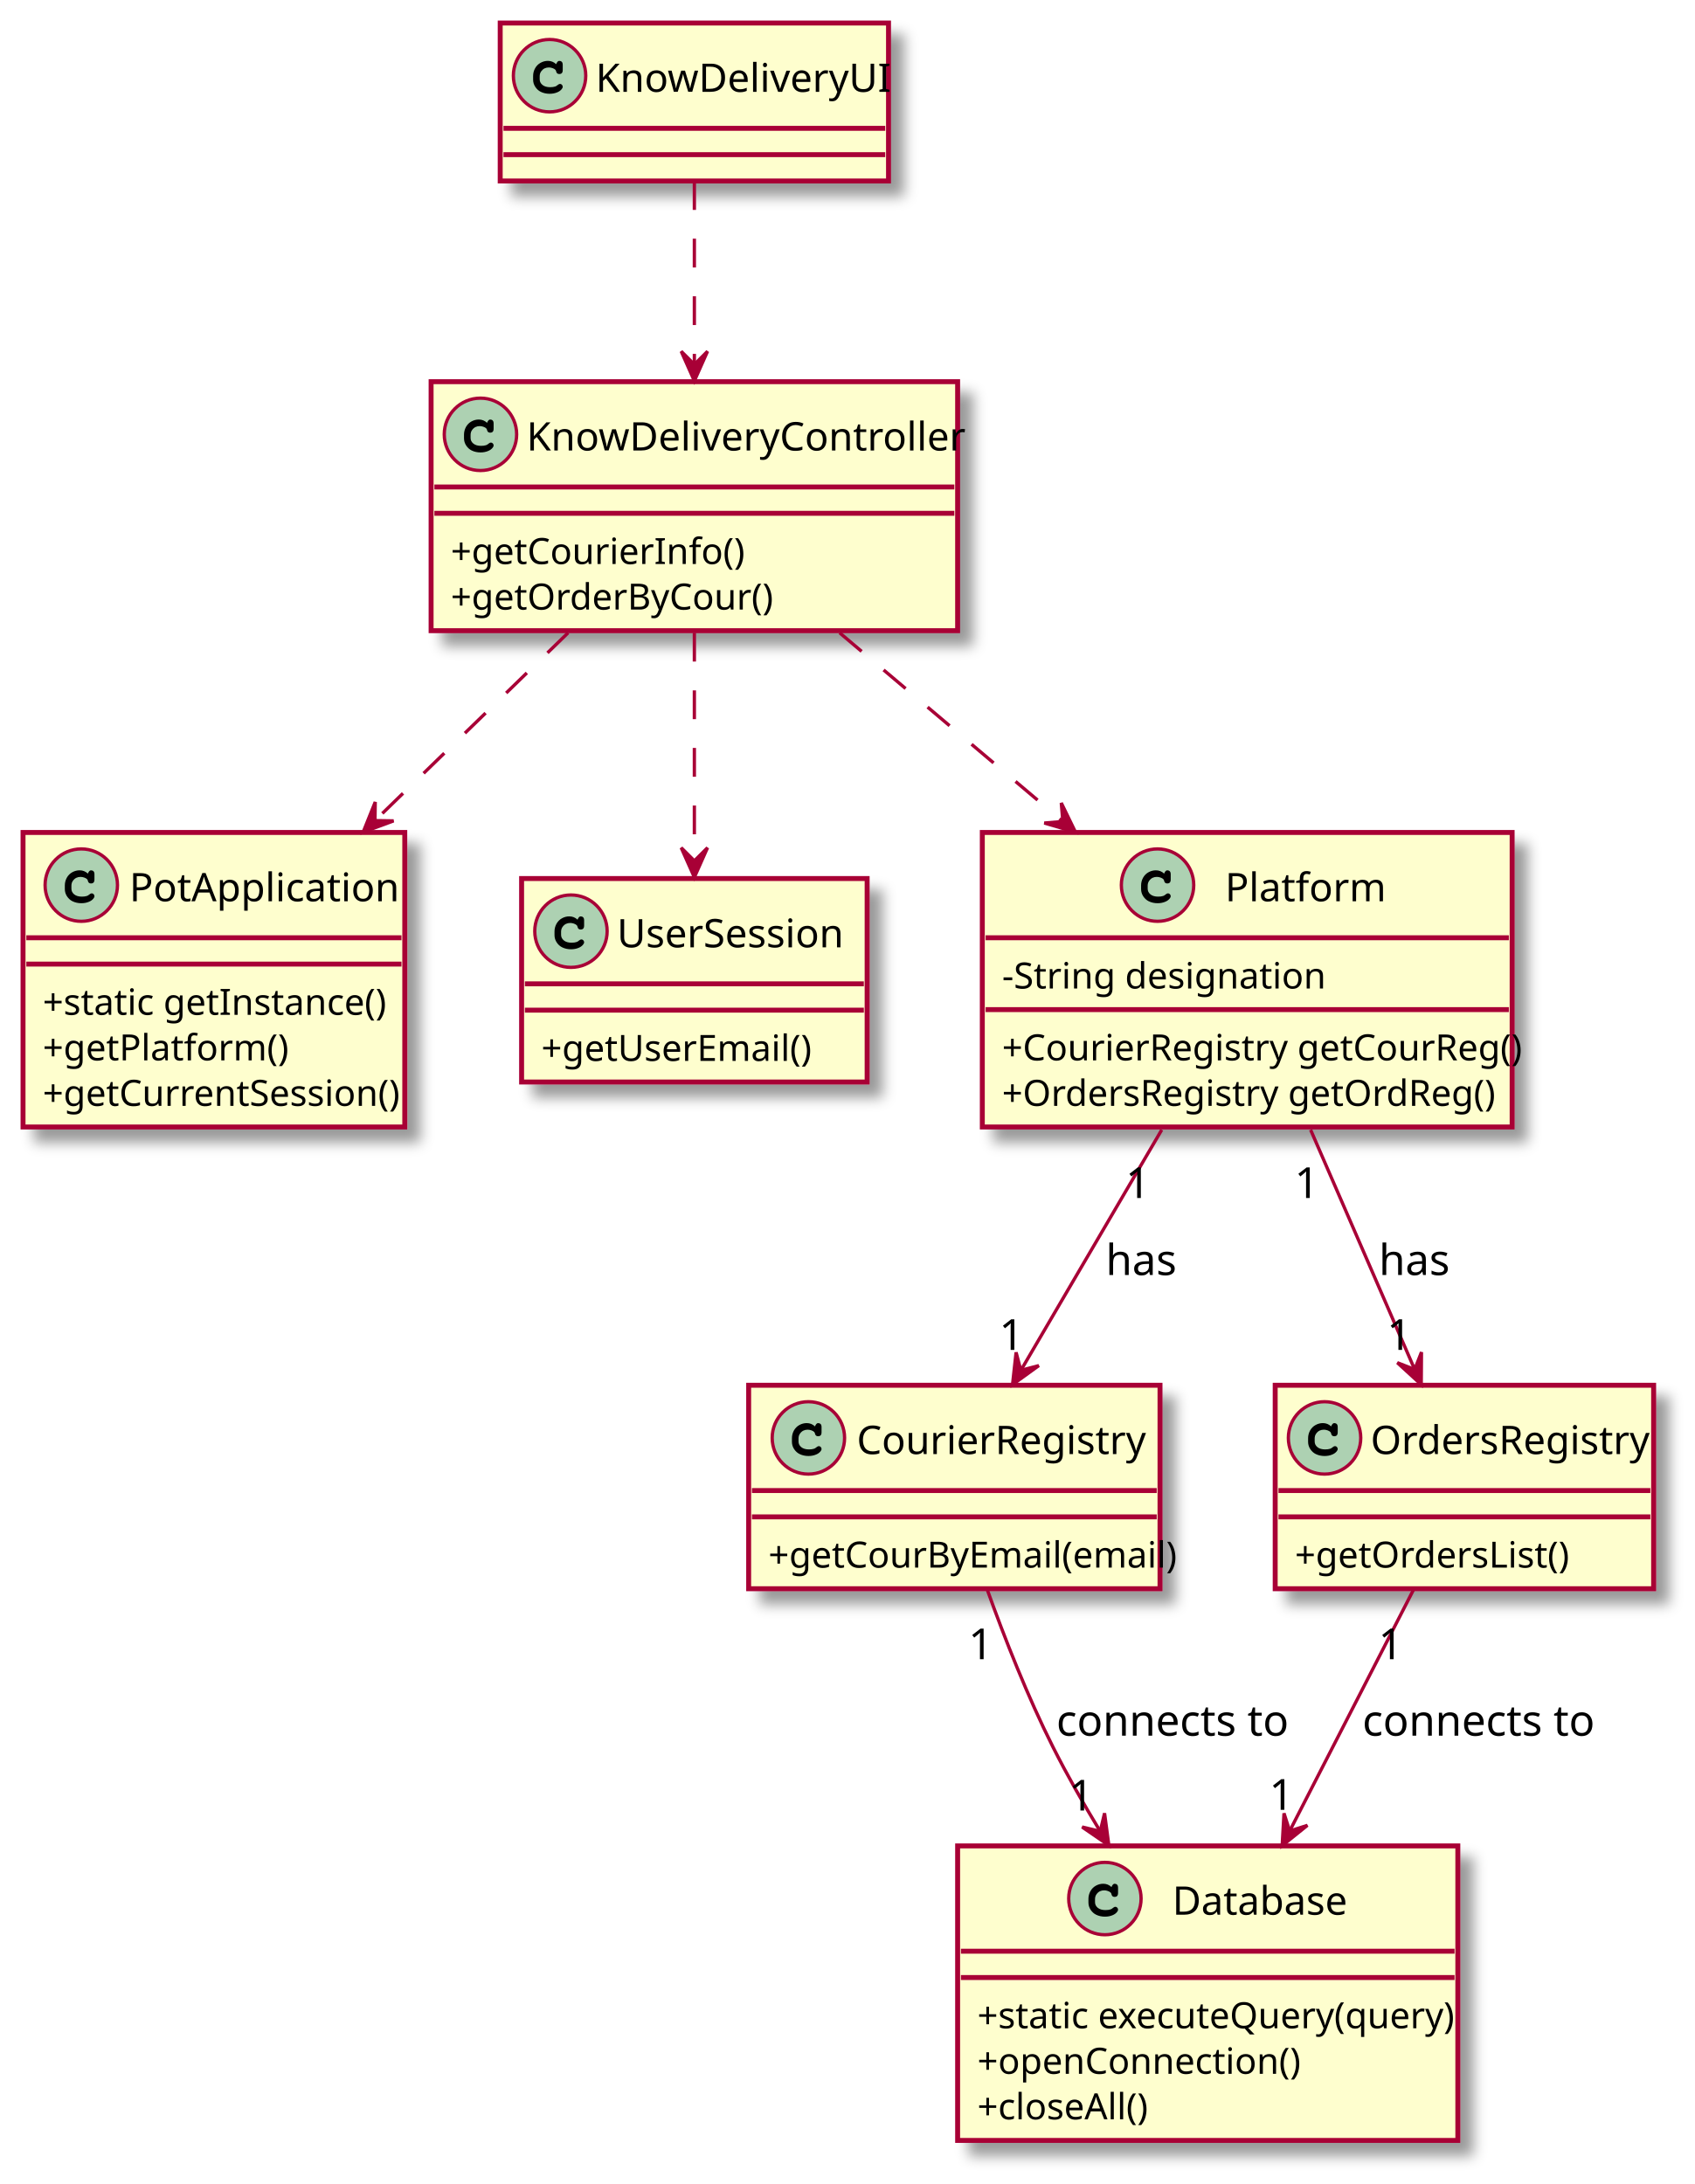
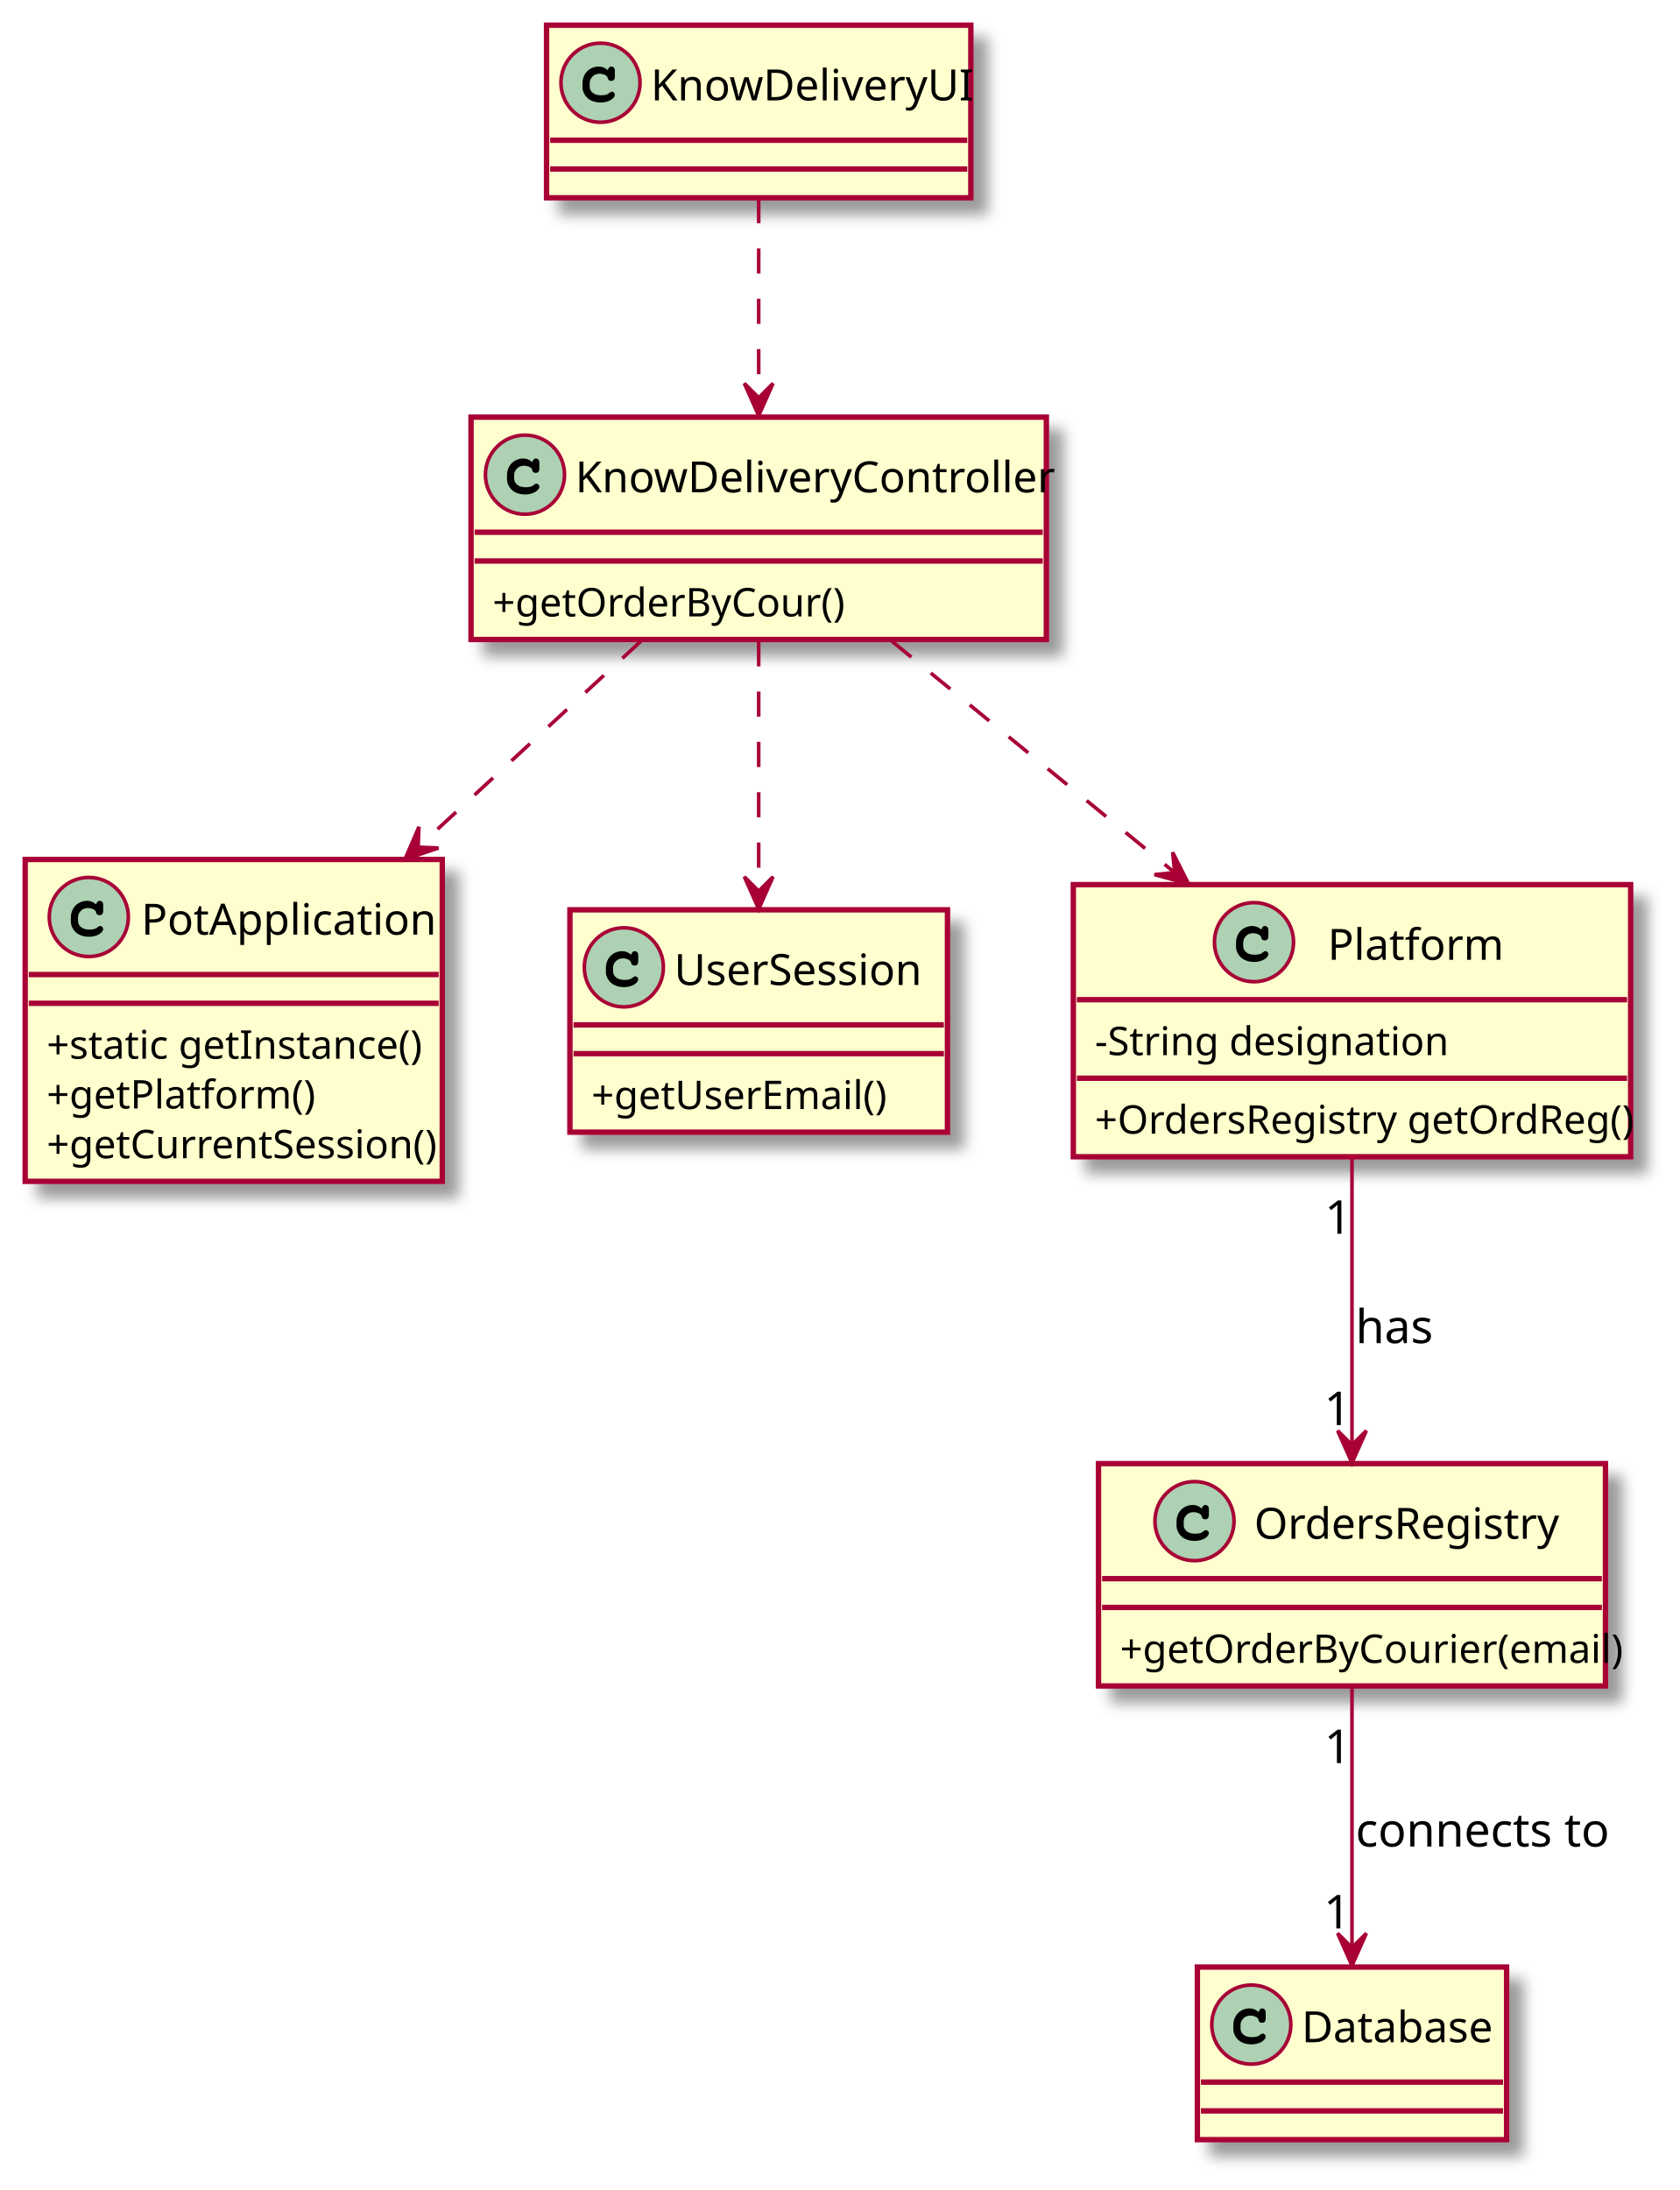
- <svg xmlns="http://www.w3.org/2000/svg" contentScriptType="application/ecmascript" contentStyleType="text/css" height="531.2px" preserveAspectRatio="none" style="width:412px;height:531px;" version="1.1" viewBox="0 0 412 531" width="412.8px" zoomAndPan="magnify">
+ <svg xmlns="http://www.w3.org/2000/svg" contentScriptType="application/ecmascript" contentStyleType="text/css" height="609px" preserveAspectRatio="none" style="width:467px;height:609px;" version="1.1" viewBox="0 0 467 609" width="467px" zoomAndPan="magnify">
  <defs>
-     <filter height="300%" id="f19svvi9sdkjbm" width="300%" x="-1" y="-1">
-       <feGaussianBlur result="blurOut" stdDeviation="1.6" />
+     <filter height="300%" id="f5pt5r7g1kech" width="300%" x="-1" y="-1">
+       <feGaussianBlur result="blurOut" stdDeviation="2.0" />
      <feColorMatrix in="blurOut" result="blurOut2" type="matrix" values="0 0 0 0 0 0 0 0 0 0 0 0 0 0 0 0 0 0 .4 0" />
-       <feOffset dx="3.2" dy="3.2" in="blurOut2" result="blurOut3" />
+       <feOffset dx="4.0" dy="4.0" in="blurOut2" result="blurOut3" />
      <feBlend in="SourceGraphic" in2="blurOut3" mode="normal" />
    </filter>
  </defs>
  <g>
-     <rect codeLine="3" fill="#FEFECE" filter="url(#f19svvi9sdkjbm)" height="71.606" id="PotApplication" style="stroke: #A80036; stroke-width: 1.2;" width="92.8" x="5.6" y="202.4" />
-     <ellipse cx="19.76" cy="215.2" fill="#ADD1B2" rx="8.8" ry="8.8" style="stroke: #A80036; stroke-width: 0.8;" />
-     <path d="M21.36,212.4 Q21.523,212 21.71,211.8 Q21.898,211.6 22.11,211.6 Q22.485,211.6 22.723,211.825 Q22.96,212.05 22.96,212.575 L22.96,213.825 Q22.96,214.35 22.735,214.575 Q22.51,214.8 22.16,214.8 Q21.848,214.8 21.648,214.662 Q21.448,214.525 21.36,214.162 Q21.323,213.912 21.185,213.775 Q20.935,213.512 20.485,213.363 Q20.035,213.2 19.585,213.2 Q19.023,213.2 18.547,213.425 Q18.085,213.65 17.723,214.15 Q17.36,214.65 17.36,215.338 L17.36,216.075 Q17.36,216.9 18.035,217.45 Q18.71,218 19.91,218 Q20.622,218 21.122,217.838 Q21.41,217.75 21.735,217.463 Q21.948,217.3 22.06,217.25 Q22.172,217.2 22.31,217.2 Q22.573,217.2 22.76,217.412 Q22.96,217.613 22.96,217.9 Q22.96,218.175 22.685,218.5 Q22.285,218.975 21.648,219.238 Q20.81,219.6 19.785,219.6 Q18.585,219.6 17.622,219.125 Q16.848,218.75 16.297,217.938 Q15.76,217.125 15.76,216.162 L15.76,215.287 Q15.76,214.287 16.235,213.412 Q16.723,212.537 17.56,212.075 Q18.41,211.6 19.36,211.6 Q19.935,211.6 20.435,211.8 Q20.935,212 21.36,212.4 Z " fill="#000000" />
-     <text fill="#000000" font-family="sans-serif" font-size="9.6" lengthAdjust="spacingAndGlyphs" textLength="62.4" x="31.44" y="219.128">PotApplication</text>
-     <line style="stroke: #A80036; stroke-width: 1.2;" x1="6.4" x2="97.6" y1="228" y2="228" />
-     <line style="stroke: #A80036; stroke-width: 1.2;" x1="6.4" x2="97.6" y1="234.4" y2="234.4" />
-     <text fill="#000000" font-family="sans-serif" font-size="8.8" lengthAdjust="spacingAndGlyphs" textLength="79.2" x="10.4" y="246.735">+static getInstance()</text>
-     <text fill="#000000" font-family="sans-serif" font-size="8.8" lengthAdjust="spacingAndGlyphs" textLength="54.4" x="10.4" y="257.804">+getPlatform()</text>
-     <text fill="#000000" font-family="sans-serif" font-size="8.8" lengthAdjust="spacingAndGlyphs" textLength="83.2" x="10.4" y="268.873">+getCurrentSession()</text>
-     <rect codeLine="9" fill="#FEFECE" filter="url(#f19svvi9sdkjbm)" height="71.606" id="Database" style="stroke: #A80036; stroke-width: 1.2;" width="121.6" x="232.8" y="448.8" />
-     <ellipse cx="268.6" cy="461.6" fill="#ADD1B2" rx="8.8" ry="8.8" style="stroke: #A80036; stroke-width: 0.8;" />
-     <path d="M270.2,458.8 Q270.363,458.4 270.55,458.2 Q270.738,458 270.95,458 Q271.325,458 271.562,458.225 Q271.8,458.45 271.8,458.975 L271.8,460.225 Q271.8,460.75 271.575,460.975 Q271.35,461.2 271,461.2 Q270.688,461.2 270.488,461.062 Q270.288,460.925 270.2,460.562 Q270.163,460.312 270.025,460.175 Q269.775,459.913 269.325,459.762 Q268.875,459.6 268.425,459.6 Q267.863,459.6 267.387,459.825 Q266.925,460.05 266.562,460.55 Q266.2,461.05 266.2,461.738 L266.2,462.475 Q266.2,463.3 266.875,463.85 Q267.55,464.4 268.75,464.4 Q269.462,464.4 269.962,464.238 Q270.25,464.15 270.575,463.863 Q270.788,463.7 270.9,463.65 Q271.012,463.6 271.15,463.6 Q271.413,463.6 271.6,463.812 Q271.8,464.012 271.8,464.3 Q271.8,464.575 271.525,464.9 Q271.125,465.375 270.488,465.637 Q269.65,466 268.625,466 Q267.425,466 266.462,465.525 Q265.688,465.15 265.137,464.337 Q264.6,463.525 264.6,462.562 L264.6,461.688 Q264.6,460.688 265.075,459.812 Q265.562,458.938 266.4,458.475 Q267.25,458 268.2,458 Q268.775,458 269.275,458.2 Q269.775,458.4 270.2,458.8 Z " fill="#000000" />
-     <text fill="#000000" font-family="sans-serif" font-size="9.6" lengthAdjust="spacingAndGlyphs" textLength="43.2" x="285" y="465.528">Database</text>
-     <line style="stroke: #A80036; stroke-width: 1.2;" x1="233.6" x2="353.6" y1="474.4" y2="474.4" />
-     <line style="stroke: #A80036; stroke-width: 1.2;" x1="233.6" x2="353.6" y1="480.8" y2="480.8" />
-     <text fill="#000000" font-family="sans-serif" font-size="8.8" lengthAdjust="spacingAndGlyphs" textLength="112" x="237.6" y="493.135">+static executeQuery(query)</text>
-     <text fill="#000000" font-family="sans-serif" font-size="8.8" lengthAdjust="spacingAndGlyphs" textLength="73.6" x="237.6" y="504.204">+openConnection()</text>
-     <text fill="#000000" font-family="sans-serif" font-size="8.8" lengthAdjust="spacingAndGlyphs" textLength="41.6" x="237.6" y="515.273">+closeAll()</text>
-     <rect codeLine="14" fill="#FEFECE" filter="url(#f19svvi9sdkjbm)" height="49.469" id="UserSession" style="stroke: #A80036; stroke-width: 1.2;" width="84" x="126.8" y="213.6" />
-     <ellipse cx="138.8" cy="226.4" fill="#ADD1B2" rx="8.8" ry="8.8" style="stroke: #A80036; stroke-width: 0.8;" />
-     <path d="M140.4,223.6 Q140.562,223.2 140.75,223 Q140.938,222.8 141.15,222.8 Q141.525,222.8 141.762,223.025 Q142,223.25 142,223.775 L142,225.025 Q142,225.55 141.775,225.775 Q141.55,226 141.2,226 Q140.887,226 140.688,225.863 Q140.488,225.725 140.4,225.363 Q140.363,225.113 140.225,224.975 Q139.975,224.713 139.525,224.562 Q139.075,224.4 138.625,224.4 Q138.062,224.4 137.588,224.625 Q137.125,224.85 136.762,225.35 Q136.4,225.85 136.4,226.537 L136.4,227.275 Q136.4,228.1 137.075,228.65 Q137.75,229.2 138.95,229.2 Q139.662,229.2 140.162,229.037 Q140.45,228.95 140.775,228.662 Q140.988,228.5 141.1,228.45 Q141.213,228.4 141.35,228.4 Q141.613,228.4 141.8,228.613 Q142,228.812 142,229.1 Q142,229.375 141.725,229.7 Q141.325,230.175 140.688,230.438 Q139.85,230.8 138.825,230.8 Q137.625,230.8 136.662,230.325 Q135.887,229.95 135.338,229.137 Q134.8,228.325 134.8,227.363 L134.8,226.488 Q134.8,225.488 135.275,224.613 Q135.762,223.738 136.6,223.275 Q137.45,222.8 138.4,222.8 Q138.975,222.8 139.475,223 Q139.975,223.2 140.4,223.6 Z " fill="#000000" />
-     <text fill="#000000" font-family="sans-serif" font-size="9.6" lengthAdjust="spacingAndGlyphs" textLength="58.4" x="150" y="230.328">UserSession</text>
-     <line style="stroke: #A80036; stroke-width: 1.2;" x1="127.6" x2="210" y1="239.2" y2="239.2" />
-     <line style="stroke: #A80036; stroke-width: 1.2;" x1="127.6" x2="210" y1="245.6" y2="245.6" />
-     <text fill="#000000" font-family="sans-serif" font-size="8.8" lengthAdjust="spacingAndGlyphs" textLength="60.8" x="131.6" y="257.935">+getUserEmail()</text>
-     <rect codeLine="18" fill="#FEFECE" filter="url(#f19svvi9sdkjbm)" height="38.4" id="KnowDeliveryUI" style="stroke: #A80036; stroke-width: 1.2;" width="94.4" x="121.6" y="5.6" />
-     <ellipse cx="133.6" cy="18.4" fill="#ADD1B2" rx="8.8" ry="8.8" style="stroke: #A80036; stroke-width: 0.8;" />
-     <path d="M135.2,15.6 Q135.363,15.2 135.55,15 Q135.738,14.8 135.95,14.8 Q136.325,14.8 136.562,15.025 Q136.8,15.25 136.8,15.775 L136.8,17.025 Q136.8,17.55 136.575,17.775 Q136.35,18 136,18 Q135.688,18 135.488,17.863 Q135.287,17.725 135.2,17.363 Q135.162,17.113 135.025,16.975 Q134.775,16.712 134.325,16.562 Q133.875,16.4 133.425,16.4 Q132.863,16.4 132.387,16.625 Q131.925,16.85 131.562,17.35 Q131.2,17.85 131.2,18.538 L131.2,19.275 Q131.2,20.1 131.875,20.65 Q132.55,21.2 133.75,21.2 Q134.463,21.2 134.963,21.038 Q135.25,20.95 135.575,20.663 Q135.787,20.5 135.9,20.45 Q136.012,20.4 136.15,20.4 Q136.412,20.4 136.6,20.613 Q136.8,20.812 136.8,21.1 Q136.8,21.375 136.525,21.7 Q136.125,22.175 135.488,22.438 Q134.65,22.8 133.625,22.8 Q132.425,22.8 131.463,22.325 Q130.688,21.95 130.137,21.137 Q129.6,20.325 129.6,19.363 L129.6,18.488 Q129.6,17.488 130.075,16.613 Q130.562,15.738 131.4,15.275 Q132.25,14.8 133.2,14.8 Q133.775,14.8 134.275,15 Q134.775,15.2 135.2,15.6 Z " fill="#000000" />
-     <text fill="#000000" font-family="sans-serif" font-size="9.6" lengthAdjust="spacingAndGlyphs" textLength="68.8" x="144.8" y="22.328">KnowDeliveryUI</text>
-     <line style="stroke: #A80036; stroke-width: 1.2;" x1="122.4" x2="215.2" y1="31.2" y2="31.2" />
-     <line style="stroke: #A80036; stroke-width: 1.2;" x1="122.4" x2="215.2" y1="37.6" y2="37.6" />
-     <rect codeLine="22" fill="#FEFECE" filter="url(#f19svvi9sdkjbm)" height="60.538" id="KnowDeliveryController" style="stroke: #A80036; stroke-width: 1.2;" width="128" x="104.8" y="92.8" />
-     <ellipse cx="116.8" cy="105.6" fill="#ADD1B2" rx="8.8" ry="8.8" style="stroke: #A80036; stroke-width: 0.8;" />
-     <path d="M118.4,102.8 Q118.562,102.4 118.75,102.2 Q118.938,102 119.15,102 Q119.525,102 119.763,102.225 Q120,102.45 120,102.975 L120,104.225 Q120,104.75 119.775,104.975 Q119.55,105.2 119.2,105.2 Q118.888,105.2 118.688,105.062 Q118.487,104.925 118.4,104.562 Q118.362,104.312 118.225,104.175 Q117.975,103.912 117.525,103.763 Q117.075,103.6 116.625,103.6 Q116.062,103.6 115.588,103.825 Q115.125,104.05 114.763,104.55 Q114.4,105.05 114.4,105.737 L114.4,106.475 Q114.4,107.3 115.075,107.85 Q115.75,108.4 116.95,108.4 Q117.662,108.4 118.162,108.237 Q118.45,108.15 118.775,107.862 Q118.987,107.7 119.1,107.65 Q119.213,107.6 119.35,107.6 Q119.612,107.6 119.8,107.812 Q120,108.013 120,108.3 Q120,108.575 119.725,108.9 Q119.325,109.375 118.688,109.638 Q117.85,110 116.825,110 Q115.625,110 114.662,109.525 Q113.888,109.15 113.338,108.338 Q112.8,107.525 112.8,106.562 L112.8,105.688 Q112.8,104.688 113.275,103.812 Q113.763,102.938 114.6,102.475 Q115.45,102 116.4,102 Q116.975,102 117.475,102.2 Q117.975,102.4 118.4,102.8 Z " fill="#000000" />
-     <text fill="#000000" font-family="sans-serif" font-size="9.6" lengthAdjust="spacingAndGlyphs" textLength="102.4" x="128" y="109.528">KnowDeliveryController</text>
-     <line style="stroke: #A80036; stroke-width: 1.2;" x1="105.6" x2="232" y1="118.4" y2="118.4" />
-     <line style="stroke: #A80036; stroke-width: 1.2;" x1="105.6" x2="232" y1="124.8" y2="124.8" />
-     <text fill="#000000" font-family="sans-serif" font-size="8.8" lengthAdjust="spacingAndGlyphs" textLength="65.6" x="109.6" y="137.135">+getCourierInfo()</text>
-     <text fill="#000000" font-family="sans-serif" font-size="8.8" lengthAdjust="spacingAndGlyphs" textLength="74.4" x="109.6" y="148.204">+getOrderByCour()</text>
-     <rect codeLine="27" fill="#FEFECE" filter="url(#f19svvi9sdkjbm)" height="71.606" id="Platform" style="stroke: #A80036; stroke-width: 1.2;" width="128.8" x="238.8" y="202.4" />
-     <ellipse cx="281.4" cy="215.2" fill="#ADD1B2" rx="8.8" ry="8.8" style="stroke: #A80036; stroke-width: 0.8;" />
-     <path d="M283,212.4 Q283.163,212 283.35,211.8 Q283.538,211.6 283.75,211.6 Q284.125,211.6 284.363,211.825 Q284.6,212.05 284.6,212.575 L284.6,213.825 Q284.6,214.35 284.375,214.575 Q284.15,214.8 283.8,214.8 Q283.488,214.8 283.288,214.662 Q283.087,214.525 283,214.162 Q282.962,213.912 282.825,213.775 Q282.575,213.512 282.125,213.363 Q281.675,213.2 281.225,213.2 Q280.663,213.2 280.188,213.425 Q279.725,213.65 279.363,214.15 Q279,214.65 279,215.338 L279,216.075 Q279,216.9 279.675,217.45 Q280.35,218 281.55,218 Q282.262,218 282.762,217.838 Q283.05,217.75 283.375,217.463 Q283.587,217.3 283.7,217.25 Q283.812,217.2 283.95,217.2 Q284.212,217.2 284.4,217.412 Q284.6,217.613 284.6,217.9 Q284.6,218.175 284.325,218.5 Q283.925,218.975 283.288,219.238 Q282.45,219.6 281.425,219.6 Q280.225,219.6 279.262,219.125 Q278.488,218.75 277.938,217.938 Q277.4,217.125 277.4,216.162 L277.4,215.287 Q277.4,214.287 277.875,213.412 Q278.363,212.537 279.2,212.075 Q280.05,211.6 281,211.6 Q281.575,211.6 282.075,211.8 Q282.575,212 283,212.4 Z " fill="#000000" />
-     <text fill="#000000" font-family="sans-serif" font-size="9.6" lengthAdjust="spacingAndGlyphs" textLength="36.8" x="297.8" y="219.128">Platform</text>
-     <line style="stroke: #A80036; stroke-width: 1.2;" x1="239.6" x2="366.8" y1="228" y2="228" />
-     <text fill="#000000" font-family="sans-serif" font-size="8.8" lengthAdjust="spacingAndGlyphs" textLength="72" x="243.6" y="240.335">-String designation</text>
-     <line style="stroke: #A80036; stroke-width: 1.2;" x1="239.6" x2="366.8" y1="245.469" y2="245.469" />
-     <text fill="#000000" font-family="sans-serif" font-size="8.8" lengthAdjust="spacingAndGlyphs" textLength="119.2" x="243.6" y="257.804">+CourierRegistry getCourReg()</text>
-     <text fill="#000000" font-family="sans-serif" font-size="8.8" lengthAdjust="spacingAndGlyphs" textLength="114.4" x="243.6" y="268.873">+OrdersRegistry getOrdReg()</text>
-     <rect codeLine="32" fill="#FEFECE" filter="url(#f19svvi9sdkjbm)" height="49.469" id="CourierRegistry" style="stroke: #A80036; stroke-width: 1.2;" width="100" x="182" y="336.8" />
-     <ellipse cx="196.52" cy="349.6" fill="#ADD1B2" rx="8.8" ry="8.8" style="stroke: #A80036; stroke-width: 0.8;" />
-     <path d="M198.12,346.8 Q198.282,346.4 198.47,346.2 Q198.657,346 198.87,346 Q199.245,346 199.482,346.225 Q199.72,346.45 199.72,346.975 L199.72,348.225 Q199.72,348.75 199.495,348.975 Q199.27,349.2 198.92,349.2 Q198.607,349.2 198.407,349.062 Q198.208,348.925 198.12,348.562 Q198.083,348.312 197.945,348.175 Q197.695,347.913 197.245,347.762 Q196.795,347.6 196.345,347.6 Q195.782,347.6 195.308,347.825 Q194.845,348.05 194.482,348.55 Q194.12,349.05 194.12,349.738 L194.12,350.475 Q194.12,351.3 194.795,351.85 Q195.47,352.4 196.67,352.4 Q197.382,352.4 197.882,352.238 Q198.17,352.15 198.495,351.863 Q198.708,351.7 198.82,351.65 Q198.933,351.6 199.07,351.6 Q199.333,351.6 199.52,351.812 Q199.72,352.012 199.72,352.3 Q199.72,352.575 199.445,352.9 Q199.045,353.375 198.407,353.637 Q197.57,354 196.545,354 Q195.345,354 194.382,353.525 Q193.607,353.15 193.058,352.337 Q192.52,351.525 192.52,350.562 L192.52,349.688 Q192.52,348.688 192.995,347.812 Q193.482,346.938 194.32,346.475 Q195.17,346 196.12,346 Q196.695,346 197.195,346.2 Q197.695,346.4 198.12,346.8 Z " fill="#000000" />
-     <text fill="#000000" font-family="sans-serif" font-size="9.6" lengthAdjust="spacingAndGlyphs" textLength="68.8" x="208.28" y="353.528">CourierRegistry</text>
-     <line style="stroke: #A80036; stroke-width: 1.2;" x1="182.8" x2="281.2" y1="362.4" y2="362.4" />
-     <line style="stroke: #A80036; stroke-width: 1.2;" x1="182.8" x2="281.2" y1="368.8" y2="368.8" />
-     <text fill="#000000" font-family="sans-serif" font-size="8.8" lengthAdjust="spacingAndGlyphs" textLength="90.4" x="186.8" y="381.135">+getCourByEmail(email)</text>
-     <rect codeLine="36" fill="#FEFECE" filter="url(#f19svvi9sdkjbm)" height="49.469" id="OrdersRegistry" style="stroke: #A80036; stroke-width: 1.2;" width="92" x="310" y="336.8" />
-     <ellipse cx="322" cy="349.6" fill="#ADD1B2" rx="8.8" ry="8.8" style="stroke: #A80036; stroke-width: 0.8;" />
-     <path d="M323.6,346.8 Q323.762,346.4 323.95,346.2 Q324.137,346 324.35,346 Q324.725,346 324.962,346.225 Q325.2,346.45 325.2,346.975 L325.2,348.225 Q325.2,348.75 324.975,348.975 Q324.75,349.2 324.4,349.2 Q324.087,349.2 323.887,349.062 Q323.688,348.925 323.6,348.562 Q323.562,348.312 323.425,348.175 Q323.175,347.913 322.725,347.762 Q322.275,347.6 321.825,347.6 Q321.262,347.6 320.788,347.825 Q320.325,348.05 319.962,348.55 Q319.6,349.05 319.6,349.738 L319.6,350.475 Q319.6,351.3 320.275,351.85 Q320.95,352.4 322.15,352.4 Q322.863,352.4 323.363,352.238 Q323.65,352.15 323.975,351.863 Q324.188,351.7 324.3,351.65 Q324.413,351.6 324.55,351.6 Q324.812,351.6 325,351.812 Q325.2,352.012 325.2,352.3 Q325.2,352.575 324.925,352.9 Q324.525,353.375 323.887,353.637 Q323.05,354 322.025,354 Q320.825,354 319.863,353.525 Q319.087,353.15 318.538,352.337 Q318,351.525 318,350.562 L318,349.688 Q318,348.688 318.475,347.812 Q318.962,346.938 319.8,346.475 Q320.65,346 321.6,346 Q322.175,346 322.675,346.2 Q323.175,346.4 323.6,346.8 Z " fill="#000000" />
-     <text fill="#000000" font-family="sans-serif" font-size="9.6" lengthAdjust="spacingAndGlyphs" textLength="66.4" x="333.2" y="353.528">OrdersRegistry</text>
-     <line style="stroke: #A80036; stroke-width: 1.2;" x1="310.8" x2="401.2" y1="362.4" y2="362.4" />
-     <line style="stroke: #A80036; stroke-width: 1.2;" x1="310.8" x2="401.2" y1="368.8" y2="368.8" />
-     <text fill="#000000" font-family="sans-serif" font-size="8.8" lengthAdjust="spacingAndGlyphs" textLength="64" x="314.8" y="381.135">+getOrdersList()</text>
-     <path codeLine="41" d="M168.8,44.032 C168.8,56.568 168.8,73.528 168.8,88.464 " fill="none" id="KnowDeliveryUI-to-KnowDeliveryController" style="stroke: #A80036; stroke-width: 0.8; stroke-dasharray: 7.0,7.0;" />
-     <polygon fill="#A80036" points="168.8,92.616,172,85.416,168.8,88.616,165.6,85.416,168.8,92.616" style="stroke: #A80036; stroke-width: 0.8;" />
-     <path codeLine="42" d="M204.112,153.848 C220.656,167.832 240.568,184.656 258.176,199.544 " fill="none" id="KnowDeliveryController-to-Platform" style="stroke: #A80036; stroke-width: 0.8; stroke-dasharray: 7.0,7.0;" />
-     <polygon fill="#A80036" points="261.44,202.304,257.999,195.216,258.382,199.725,253.873,200.109,261.44,202.304" style="stroke: #A80036; stroke-width: 0.8;" />
-     <path codeLine="43" d="M138.112,153.848 C123.792,167.776 106.576,184.52 91.312,199.36 " fill="none" id="KnowDeliveryController-to-PotApplication" style="stroke: #A80036; stroke-width: 0.8; stroke-dasharray: 7.0,7.0;" />
-     <polygon fill="#A80036" points="88.288,202.304,95.681,199.58,91.156,199.516,91.22,194.991,88.288,202.304" style="stroke: #A80036; stroke-width: 0.8;" />
-     <path codeLine="44" d="M168.8,153.848 C168.8,170.936 168.8,192.264 168.8,209.12 " fill="none" id="KnowDeliveryController-to-UserSession" style="stroke: #A80036; stroke-width: 0.8; stroke-dasharray: 7.0,7.0;" />
-     <polygon fill="#A80036" points="168.8,213.304,172,206.104,168.8,209.304,165.6,206.104,168.8,213.304" style="stroke: #A80036; stroke-width: 0.8;" />
-     <path codeLine="45" d="M282.416,274.696 C271.528,293.288 258.4,315.712 248.272,333.016 " fill="none" id="Platform-to-CourierRegistry" style="stroke: #A80036; stroke-width: 0.8;" />
-     <polygon fill="#A80036" points="246.152,336.632,252.542,332.022,248.166,333.176,247.013,328.8,246.152,336.632" style="stroke: #A80036; stroke-width: 0.8;" />
-     <text fill="#000000" font-family="sans-serif" font-size="10.4" lengthAdjust="spacingAndGlyphs" textLength="16.8" x="268.8" y="309.996">has</text>
-     <text fill="#000000" font-family="sans-serif" font-size="10.4" lengthAdjust="spacingAndGlyphs" textLength="5.6" x="273.647" y="291.275">1</text>
-     <text fill="#000000" font-family="sans-serif" font-size="10.4" lengthAdjust="spacingAndGlyphs" textLength="5.6" x="242.893" y="328.201">1</text>
-     <path codeLine="46" d="M318.616,274.696 C326.648,293.208 336.344,315.528 343.84,332.8 " fill="none" id="Platform-to-OrdersRegistry" style="stroke: #A80036; stroke-width: 0.8;" />
-     <polygon fill="#A80036" points="345.504,336.632,345.559,328.753,343.905,332.966,339.692,331.312,345.504,336.632" style="stroke: #A80036; stroke-width: 0.8;" />
-     <text fill="#000000" font-family="sans-serif" font-size="10.4" lengthAdjust="spacingAndGlyphs" textLength="16.8" x="335.2" y="309.996">has</text>
-     <text fill="#000000" font-family="sans-serif" font-size="10.4" lengthAdjust="spacingAndGlyphs" textLength="5.6" x="314.711" y="291.275">1</text>
-     <text fill="#000000" font-family="sans-serif" font-size="10.4" lengthAdjust="spacingAndGlyphs" textLength="5.6" x="337.162" y="328.201">1</text>
-     <path codeLine="47" d="M240.032,386.584 C244.256,398.352 249.84,412.568 256,424.8 C259.376,431.496 263.296,438.4 267.32,445.016 " fill="none" id="CourierRegistry-to-Database" style="stroke: #A80036; stroke-width: 0.8;" />
-     <polygon fill="#A80036" points="269.56,448.664,268.519,440.854,267.467,445.255,263.065,444.203,269.56,448.664" style="stroke: #A80036; stroke-width: 0.8;" />
-     <text fill="#000000" font-family="sans-serif" font-size="10.4" lengthAdjust="spacingAndGlyphs" textLength="54.4" x="256.8" y="421.996">connects to</text>
-     <text fill="#000000" font-family="sans-serif" font-size="10.4" lengthAdjust="spacingAndGlyphs" textLength="5.6" x="235.429" y="403.402">1</text>
-     <text fill="#000000" font-family="sans-serif" font-size="10.4" lengthAdjust="spacingAndGlyphs" textLength="5.6" x="259.85" y="440.198">1</text>
-     <path codeLine="48" d="M343.672,386.424 C335.08,403.168 323.424,425.88 313.52,445.176 " fill="none" id="OrdersRegistry-to-Database" style="stroke: #A80036; stroke-width: 0.8;" />
-     <polygon fill="#A80036" points="311.696,448.736,317.835,443.798,313.526,445.179,312.144,440.87,311.696,448.736" style="stroke: #A80036; stroke-width: 0.8;" />
-     <text fill="#000000" font-family="sans-serif" font-size="10.4" lengthAdjust="spacingAndGlyphs" textLength="54.4" x="331.2" y="421.996">connects to</text>
-     <text fill="#000000" font-family="sans-serif" font-size="10.4" lengthAdjust="spacingAndGlyphs" textLength="5.6" x="335.094" y="403.408">1</text>
-     <text fill="#000000" font-family="sans-serif" font-size="10.4" lengthAdjust="spacingAndGlyphs" textLength="5.6" x="308.534" y="440.018">1</text>
+     <rect codeLine="3" fill="#FEFECE" filter="url(#f5pt5r7g1kech)" height="89.508" id="PotApplication" style="stroke:#A80036;stroke-width:1.5;" width="116" x="7" y="239" />
+     <ellipse cx="24.7" cy="255" fill="#ADD1B2" rx="11" ry="11" style="stroke:#A80036;stroke-width:1.0;" />
+     <path d="M26.7,251.5 Q26.903,251 27.137,250.75 Q27.372,250.5 27.637,250.5 Q28.106,250.5 28.403,250.781 Q28.7,251.062 28.7,251.719 L28.7,253.281 Q28.7,253.938 28.419,254.219 Q28.137,254.5 27.7,254.5 Q27.309,254.5 27.059,254.328 Q26.809,254.156 26.7,253.703 Q26.653,253.391 26.481,253.219 Q26.169,252.891 25.606,252.703 Q25.044,252.5 24.481,252.5 Q23.778,252.5 23.184,252.781 Q22.606,253.062 22.153,253.688 Q21.7,254.312 21.7,255.172 L21.7,256.094 Q21.7,257.125 22.544,257.812 Q23.387,258.5 24.887,258.5 Q25.778,258.5 26.403,258.297 Q26.762,258.188 27.169,257.828 Q27.434,257.625 27.575,257.562 Q27.716,257.5 27.887,257.5 Q28.216,257.5 28.45,257.766 Q28.7,258.016 28.7,258.375 Q28.7,258.719 28.356,259.125 Q27.856,259.719 27.059,260.047 Q26.012,260.5 24.731,260.5 Q23.231,260.5 22.028,259.906 Q21.059,259.438 20.372,258.422 Q19.7,257.406 19.7,256.203 L19.7,255.109 Q19.7,253.859 20.294,252.766 Q20.903,251.672 21.95,251.094 Q23.012,250.5 24.2,250.5 Q24.919,250.5 25.544,250.75 Q26.169,251 26.7,251.5 Z " fill="#000000" />
+     <text fill="#000000" font-family="sans-serif" font-size="12" lengthAdjust="spacingAndGlyphs" textLength="78" x="39.3" y="259.91">PotApplication</text>
+     <line style="stroke:#A80036;stroke-width:1.5;" x1="8" x2="122" y1="271" y2="271" />
+     <line style="stroke:#A80036;stroke-width:1.5;" x1="8" x2="122" y1="279" y2="279" />
+     <text fill="#000000" font-family="sans-serif" font-size="11" lengthAdjust="spacingAndGlyphs" textLength="99" x="13" y="294.419">+static getInstance()</text>
+     <text fill="#000000" font-family="sans-serif" font-size="11" lengthAdjust="spacingAndGlyphs" textLength="68" x="13" y="308.255">+getPlatform()</text>
+     <text fill="#000000" font-family="sans-serif" font-size="11" lengthAdjust="spacingAndGlyphs" textLength="104" x="13" y="322.091">+getCurrentSession()</text>
+     <rect codeLine="10" fill="#FEFECE" filter="url(#f5pt5r7g1kech)" height="61.836" id="UserSession" style="stroke:#A80036;stroke-width:1.5;" width="105" x="158.5" y="253" />
+     <ellipse cx="173.5" cy="269" fill="#ADD1B2" rx="11" ry="11" style="stroke:#A80036;stroke-width:1.0;" />
+     <path d="M175.5,265.5 Q175.703,265 175.938,264.75 Q176.172,264.5 176.438,264.5 Q176.906,264.5 177.203,264.781 Q177.5,265.062 177.5,265.719 L177.5,267.281 Q177.5,267.938 177.219,268.219 Q176.938,268.5 176.5,268.5 Q176.109,268.5 175.859,268.328 Q175.609,268.156 175.5,267.703 Q175.453,267.391 175.281,267.219 Q174.969,266.891 174.406,266.703 Q173.844,266.5 173.281,266.5 Q172.578,266.5 171.984,266.781 Q171.406,267.062 170.953,267.688 Q170.5,268.312 170.5,269.172 L170.5,270.094 Q170.5,271.125 171.344,271.812 Q172.188,272.5 173.688,272.5 Q174.578,272.5 175.203,272.297 Q175.562,272.188 175.969,271.828 Q176.234,271.625 176.375,271.562 Q176.516,271.5 176.688,271.5 Q177.016,271.5 177.25,271.766 Q177.5,272.016 177.5,272.375 Q177.5,272.719 177.156,273.125 Q176.656,273.719 175.859,274.047 Q174.812,274.5 173.531,274.5 Q172.031,274.5 170.828,273.906 Q169.859,273.438 169.172,272.422 Q168.5,271.406 168.5,270.203 L168.5,269.109 Q168.5,267.859 169.094,266.766 Q169.703,265.672 170.75,265.094 Q171.812,264.5 173,264.5 Q173.719,264.5 174.344,264.75 Q174.969,265 175.5,265.5 Z " fill="#000000" />
+     <text fill="#000000" font-family="sans-serif" font-size="12" lengthAdjust="spacingAndGlyphs" textLength="73" x="187.5" y="273.91">UserSession</text>
+     <line style="stroke:#A80036;stroke-width:1.5;" x1="159.5" x2="262.5" y1="285" y2="285" />
+     <line style="stroke:#A80036;stroke-width:1.5;" x1="159.5" x2="262.5" y1="293" y2="293" />
+     <text fill="#000000" font-family="sans-serif" font-size="11" lengthAdjust="spacingAndGlyphs" textLength="76" x="164.5" y="308.419">+getUserEmail()</text>
+     <rect codeLine="14" fill="#FEFECE" filter="url(#f5pt5r7g1kech)" height="48" id="KnowDeliveryUI" style="stroke:#A80036;stroke-width:1.5;" width="118" x="152" y="7" />
+     <ellipse cx="167" cy="23" fill="#ADD1B2" rx="11" ry="11" style="stroke:#A80036;stroke-width:1.0;" />
+     <path d="M169,19.5 Q169.203,19 169.438,18.75 Q169.672,18.5 169.938,18.5 Q170.406,18.5 170.703,18.781 Q171,19.062 171,19.719 L171,21.281 Q171,21.938 170.719,22.219 Q170.438,22.5 170,22.5 Q169.609,22.5 169.359,22.328 Q169.109,22.156 169,21.703 Q168.953,21.391 168.781,21.219 Q168.469,20.891 167.906,20.703 Q167.344,20.5 166.781,20.5 Q166.078,20.5 165.484,20.781 Q164.906,21.062 164.453,21.688 Q164,22.312 164,23.172 L164,24.094 Q164,25.125 164.844,25.812 Q165.688,26.5 167.188,26.5 Q168.078,26.5 168.703,26.297 Q169.062,26.188 169.469,25.828 Q169.734,25.625 169.875,25.562 Q170.016,25.5 170.188,25.5 Q170.516,25.5 170.75,25.766 Q171,26.016 171,26.375 Q171,26.719 170.656,27.125 Q170.156,27.719 169.359,28.047 Q168.312,28.5 167.031,28.5 Q165.531,28.5 164.328,27.906 Q163.359,27.438 162.672,26.422 Q162,25.406 162,24.203 L162,23.109 Q162,21.859 162.594,20.766 Q163.203,19.672 164.25,19.094 Q165.312,18.5 166.5,18.5 Q167.219,18.5 167.844,18.75 Q168.469,19 169,19.5 Z " fill="#000000" />
+     <text fill="#000000" font-family="sans-serif" font-size="12" lengthAdjust="spacingAndGlyphs" textLength="86" x="181" y="27.91">KnowDeliveryUI</text>
+     <line style="stroke:#A80036;stroke-width:1.5;" x1="153" x2="269" y1="39" y2="39" />
+     <line style="stroke:#A80036;stroke-width:1.5;" x1="153" x2="269" y1="47" y2="47" />
+     <rect codeLine="18" fill="#FEFECE" filter="url(#f5pt5r7g1kech)" height="61.836" id="KnowDeliveryController" style="stroke:#A80036;stroke-width:1.5;" width="160" x="131" y="116" />
+     <ellipse cx="146" cy="132" fill="#ADD1B2" rx="11" ry="11" style="stroke:#A80036;stroke-width:1.0;" />
+     <path d="M148,128.5 Q148.203,128 148.438,127.75 Q148.672,127.5 148.938,127.5 Q149.406,127.5 149.703,127.781 Q150,128.062 150,128.719 L150,130.281 Q150,130.938 149.719,131.219 Q149.438,131.5 149,131.5 Q148.609,131.5 148.359,131.328 Q148.109,131.156 148,130.703 Q147.953,130.391 147.781,130.219 Q147.469,129.891 146.906,129.703 Q146.344,129.5 145.781,129.5 Q145.078,129.5 144.484,129.781 Q143.906,130.062 143.453,130.688 Q143,131.312 143,132.172 L143,133.094 Q143,134.125 143.844,134.812 Q144.688,135.5 146.188,135.5 Q147.078,135.5 147.703,135.297 Q148.062,135.188 148.469,134.828 Q148.734,134.625 148.875,134.562 Q149.016,134.5 149.188,134.5 Q149.516,134.5 149.75,134.766 Q150,135.016 150,135.375 Q150,135.719 149.656,136.125 Q149.156,136.719 148.359,137.047 Q147.312,137.5 146.031,137.5 Q144.531,137.5 143.328,136.906 Q142.359,136.438 141.672,135.422 Q141,134.406 141,133.203 L141,132.109 Q141,130.859 141.594,129.766 Q142.203,128.672 143.25,128.094 Q144.312,127.5 145.5,127.5 Q146.219,127.5 146.844,127.75 Q147.469,128 148,128.5 Z " fill="#000000" />
+     <text fill="#000000" font-family="sans-serif" font-size="12" lengthAdjust="spacingAndGlyphs" textLength="128" x="160" y="136.91">KnowDeliveryController</text>
+     <line style="stroke:#A80036;stroke-width:1.5;" x1="132" x2="290" y1="148" y2="148" />
+     <line style="stroke:#A80036;stroke-width:1.5;" x1="132" x2="290" y1="156" y2="156" />
+     <text fill="#000000" font-family="sans-serif" font-size="11" lengthAdjust="spacingAndGlyphs" textLength="93" x="137" y="171.419">+getOrderByCour()</text>
+     <rect codeLine="22" fill="#FEFECE" filter="url(#f5pt5r7g1kech)" height="75.672" id="Platform" style="stroke:#A80036;stroke-width:1.5;" width="155" x="298.5" y="246" />
+     <ellipse cx="348.75" cy="262" fill="#ADD1B2" rx="11" ry="11" style="stroke:#A80036;stroke-width:1.0;" />
+     <path d="M350.75,258.5 Q350.953,258 351.188,257.75 Q351.422,257.5 351.688,257.5 Q352.156,257.5 352.453,257.781 Q352.75,258.062 352.75,258.719 L352.75,260.281 Q352.75,260.938 352.469,261.219 Q352.188,261.5 351.75,261.5 Q351.359,261.5 351.109,261.328 Q350.859,261.156 350.75,260.703 Q350.703,260.391 350.531,260.219 Q350.219,259.891 349.656,259.703 Q349.094,259.5 348.531,259.5 Q347.828,259.5 347.234,259.781 Q346.656,260.062 346.203,260.688 Q345.75,261.312 345.75,262.172 L345.75,263.094 Q345.75,264.125 346.594,264.812 Q347.438,265.5 348.938,265.5 Q349.828,265.5 350.453,265.297 Q350.812,265.188 351.219,264.828 Q351.484,264.625 351.625,264.562 Q351.766,264.5 351.938,264.5 Q352.266,264.5 352.5,264.766 Q352.75,265.016 352.75,265.375 Q352.75,265.719 352.406,266.125 Q351.906,266.719 351.109,267.047 Q350.062,267.5 348.781,267.5 Q347.281,267.5 346.078,266.906 Q345.109,266.438 344.422,265.422 Q343.75,264.406 343.75,263.203 L343.75,262.109 Q343.75,260.859 344.344,259.766 Q344.953,258.672 346,258.094 Q347.062,257.5 348.25,257.5 Q348.969,257.5 349.594,257.75 Q350.219,258 350.75,258.5 Z " fill="#000000" />
+     <text fill="#000000" font-family="sans-serif" font-size="12" lengthAdjust="spacingAndGlyphs" textLength="46" x="369.25" y="266.91">Platform</text>
+     <line style="stroke:#A80036;stroke-width:1.5;" x1="299.5" x2="452.5" y1="278" y2="278" />
+     <text fill="#000000" font-family="sans-serif" font-size="11" lengthAdjust="spacingAndGlyphs" textLength="90" x="304.5" y="293.419">-String designation</text>
+     <line style="stroke:#A80036;stroke-width:1.5;" x1="299.5" x2="452.5" y1="299.836" y2="299.836" />
+     <text fill="#000000" font-family="sans-serif" font-size="11" lengthAdjust="spacingAndGlyphs" textLength="143" x="304.5" y="315.255">+OrdersRegistry getOrdReg()</text>
+     <rect codeLine="27" fill="#FEFECE" filter="url(#f5pt5r7g1kech)" height="61.836" id="OrdersRegistry" style="stroke:#A80036;stroke-width:1.5;" width="141" x="305.5" y="407" />
+     <ellipse cx="332.2" cy="423" fill="#ADD1B2" rx="11" ry="11" style="stroke:#A80036;stroke-width:1.0;" />
+     <path d="M334.2,419.5 Q334.403,419 334.637,418.75 Q334.872,418.5 335.137,418.5 Q335.606,418.5 335.903,418.781 Q336.2,419.062 336.2,419.719 L336.2,421.281 Q336.2,421.938 335.919,422.219 Q335.637,422.5 335.2,422.5 Q334.809,422.5 334.559,422.328 Q334.309,422.156 334.2,421.703 Q334.153,421.391 333.981,421.219 Q333.669,420.891 333.106,420.703 Q332.544,420.5 331.981,420.5 Q331.278,420.5 330.684,420.781 Q330.106,421.062 329.653,421.688 Q329.2,422.312 329.2,423.172 L329.2,424.094 Q329.2,425.125 330.044,425.812 Q330.887,426.5 332.387,426.5 Q333.278,426.5 333.903,426.297 Q334.262,426.188 334.669,425.828 Q334.934,425.625 335.075,425.562 Q335.216,425.5 335.387,425.5 Q335.716,425.5 335.95,425.766 Q336.2,426.016 336.2,426.375 Q336.2,426.719 335.856,427.125 Q335.356,427.719 334.559,428.047 Q333.512,428.5 332.231,428.5 Q330.731,428.5 329.528,427.906 Q328.559,427.438 327.872,426.422 Q327.2,425.406 327.2,424.203 L327.2,423.109 Q327.2,421.859 327.794,420.766 Q328.403,419.672 329.45,419.094 Q330.512,418.5 331.7,418.5 Q332.419,418.5 333.044,418.75 Q333.669,419 334.2,419.5 Z " fill="#000000" />
+     <text fill="#000000" font-family="sans-serif" font-size="12" lengthAdjust="spacingAndGlyphs" textLength="83" x="348.8" y="427.91">OrdersRegistry</text>
+     <line style="stroke:#A80036;stroke-width:1.5;" x1="306.5" x2="445.5" y1="439" y2="439" />
+     <line style="stroke:#A80036;stroke-width:1.5;" x1="306.5" x2="445.5" y1="447" y2="447" />
+     <text fill="#000000" font-family="sans-serif" font-size="11" lengthAdjust="spacingAndGlyphs" textLength="129" x="311.5" y="462.419">+getOrderByCourier(email)</text>
+     <rect fill="#FEFECE" filter="url(#f5pt5r7g1kech)" height="48" id="Database" style="stroke:#A80036;stroke-width:1.5;" width="86" x="333" y="547" />
+     <ellipse cx="348" cy="563" fill="#ADD1B2" rx="11" ry="11" style="stroke:#A80036;stroke-width:1.0;" />
+     <path d="M350,559.5 Q350.203,559 350.438,558.75 Q350.672,558.5 350.938,558.5 Q351.406,558.5 351.703,558.781 Q352,559.062 352,559.719 L352,561.281 Q352,561.938 351.719,562.219 Q351.438,562.5 351,562.5 Q350.609,562.5 350.359,562.328 Q350.109,562.156 350,561.703 Q349.953,561.391 349.781,561.219 Q349.469,560.891 348.906,560.703 Q348.344,560.5 347.781,560.5 Q347.078,560.5 346.484,560.781 Q345.906,561.062 345.453,561.688 Q345,562.312 345,563.172 L345,564.094 Q345,565.125 345.844,565.812 Q346.688,566.5 348.188,566.5 Q349.078,566.5 349.703,566.297 Q350.062,566.188 350.469,565.828 Q350.734,565.625 350.875,565.562 Q351.016,565.5 351.188,565.5 Q351.516,565.5 351.75,565.766 Q352,566.016 352,566.375 Q352,566.719 351.656,567.125 Q351.156,567.719 350.359,568.047 Q349.312,568.5 348.031,568.5 Q346.531,568.5 345.328,567.906 Q344.359,567.438 343.672,566.422 Q343,565.406 343,564.203 L343,563.109 Q343,561.859 343.594,560.766 Q344.203,559.672 345.25,559.094 Q346.312,558.5 347.5,558.5 Q348.219,558.5 348.844,558.75 Q349.469,559 350,559.5 Z " fill="#000000" />
+     <text fill="#000000" font-family="sans-serif" font-size="12" lengthAdjust="spacingAndGlyphs" textLength="54" x="362" y="567.91">Database</text>
+     <line style="stroke:#A80036;stroke-width:1.5;" x1="334" x2="418" y1="579" y2="579" />
+     <line style="stroke:#A80036;stroke-width:1.5;" x1="334" x2="418" y1="587" y2="587" />
+     <path codeLine="32" d="M211,55.07 C211,71.01 211,92.51 211,110.6 " fill="none" id="KnowDeliveryUI-to-KnowDeliveryController" style="stroke:#A80036;stroke-width:1.0;stroke-dasharray:7.0,7.0;" />
+     <polygon fill="#A80036" points="211,115.61,215,106.61,211,110.61,207,106.61,211,115.61" style="stroke:#A80036;stroke-width:1.0;" />
+     <path codeLine="33" d="M248.03,178.3 C271.21,197.26 301.35,221.92 326.56,242.55 " fill="none" id="KnowDeliveryController-to-Platform" style="stroke:#A80036;stroke-width:1.0;stroke-dasharray:7.0,7.0;" />
+     <polygon fill="#A80036" points="330.56,245.82,326.133,237.022,326.692,242.651,321.063,243.211,330.56,245.82" style="stroke:#A80036;stroke-width:1.0;" />
+     <path codeLine="34" d="M178.23,178.3 C160.03,195.13 136.97,216.45 116.42,235.45 " fill="none" id="KnowDeliveryController-to-PotApplication" style="stroke:#A80036;stroke-width:1.0;stroke-dasharray:7.0,7.0;" />
+     <polygon fill="#A80036" points="112.61,238.97,121.938,235.809,116.286,235.58,116.514,229.928,112.61,238.97" style="stroke:#A80036;stroke-width:1.0;" />
+     <path codeLine="35" d="M211,178.3 C211,198.88 211,226.18 211,247.74 " fill="none" id="KnowDeliveryController-to-UserSession" style="stroke:#A80036;stroke-width:1.0;stroke-dasharray:7.0,7.0;" />
+     <polygon fill="#A80036" points="211,252.8,215,243.8,211,247.8,207,243.8,211,252.8" style="stroke:#A80036;stroke-width:1.0;" />
+     <path codeLine="36" d="M376,322.18 C376,346.37 376,377.72 376,401.56 " fill="none" id="Platform-to-OrdersRegistry" style="stroke:#A80036;stroke-width:1.0;" />
+     <polygon fill="#A80036" points="376,406.83,380,397.83,376,401.83,372,397.83,376,406.83" style="stroke:#A80036;stroke-width:1.0;" />
+     <text fill="#000000" font-family="sans-serif" font-size="13" lengthAdjust="spacingAndGlyphs" textLength="21" x="377" y="373.495">has</text>
+     <text fill="#000000" font-family="sans-serif" font-size="13" lengthAdjust="spacingAndGlyphs" textLength="7" x="368.442" y="343.089">1</text>
+     <text fill="#000000" font-family="sans-serif" font-size="13" lengthAdjust="spacingAndGlyphs" textLength="7" x="368.278" y="396.3">1</text>
+     <path codeLine="37" d="M376,469.05 C376,490.78 376,519.95 376,541.35 " fill="none" id="OrdersRegistry-to-Database" style="stroke:#A80036;stroke-width:1.0;" />
+     <polygon fill="#A80036" points="376,546.61,380,537.61,376,541.61,372,537.61,376,546.61" style="stroke:#A80036;stroke-width:1.0;" />
+     <text fill="#000000" font-family="sans-serif" font-size="13" lengthAdjust="spacingAndGlyphs" textLength="68" x="377" y="513.495">connects to</text>
+     <text fill="#000000" font-family="sans-serif" font-size="13" lengthAdjust="spacingAndGlyphs" textLength="7" x="368.311" y="490.284">1</text>
+     <text fill="#000000" font-family="sans-serif" font-size="13" lengthAdjust="spacingAndGlyphs" textLength="7" x="368.147" y="536.253">1</text>
  </g>
</svg>
